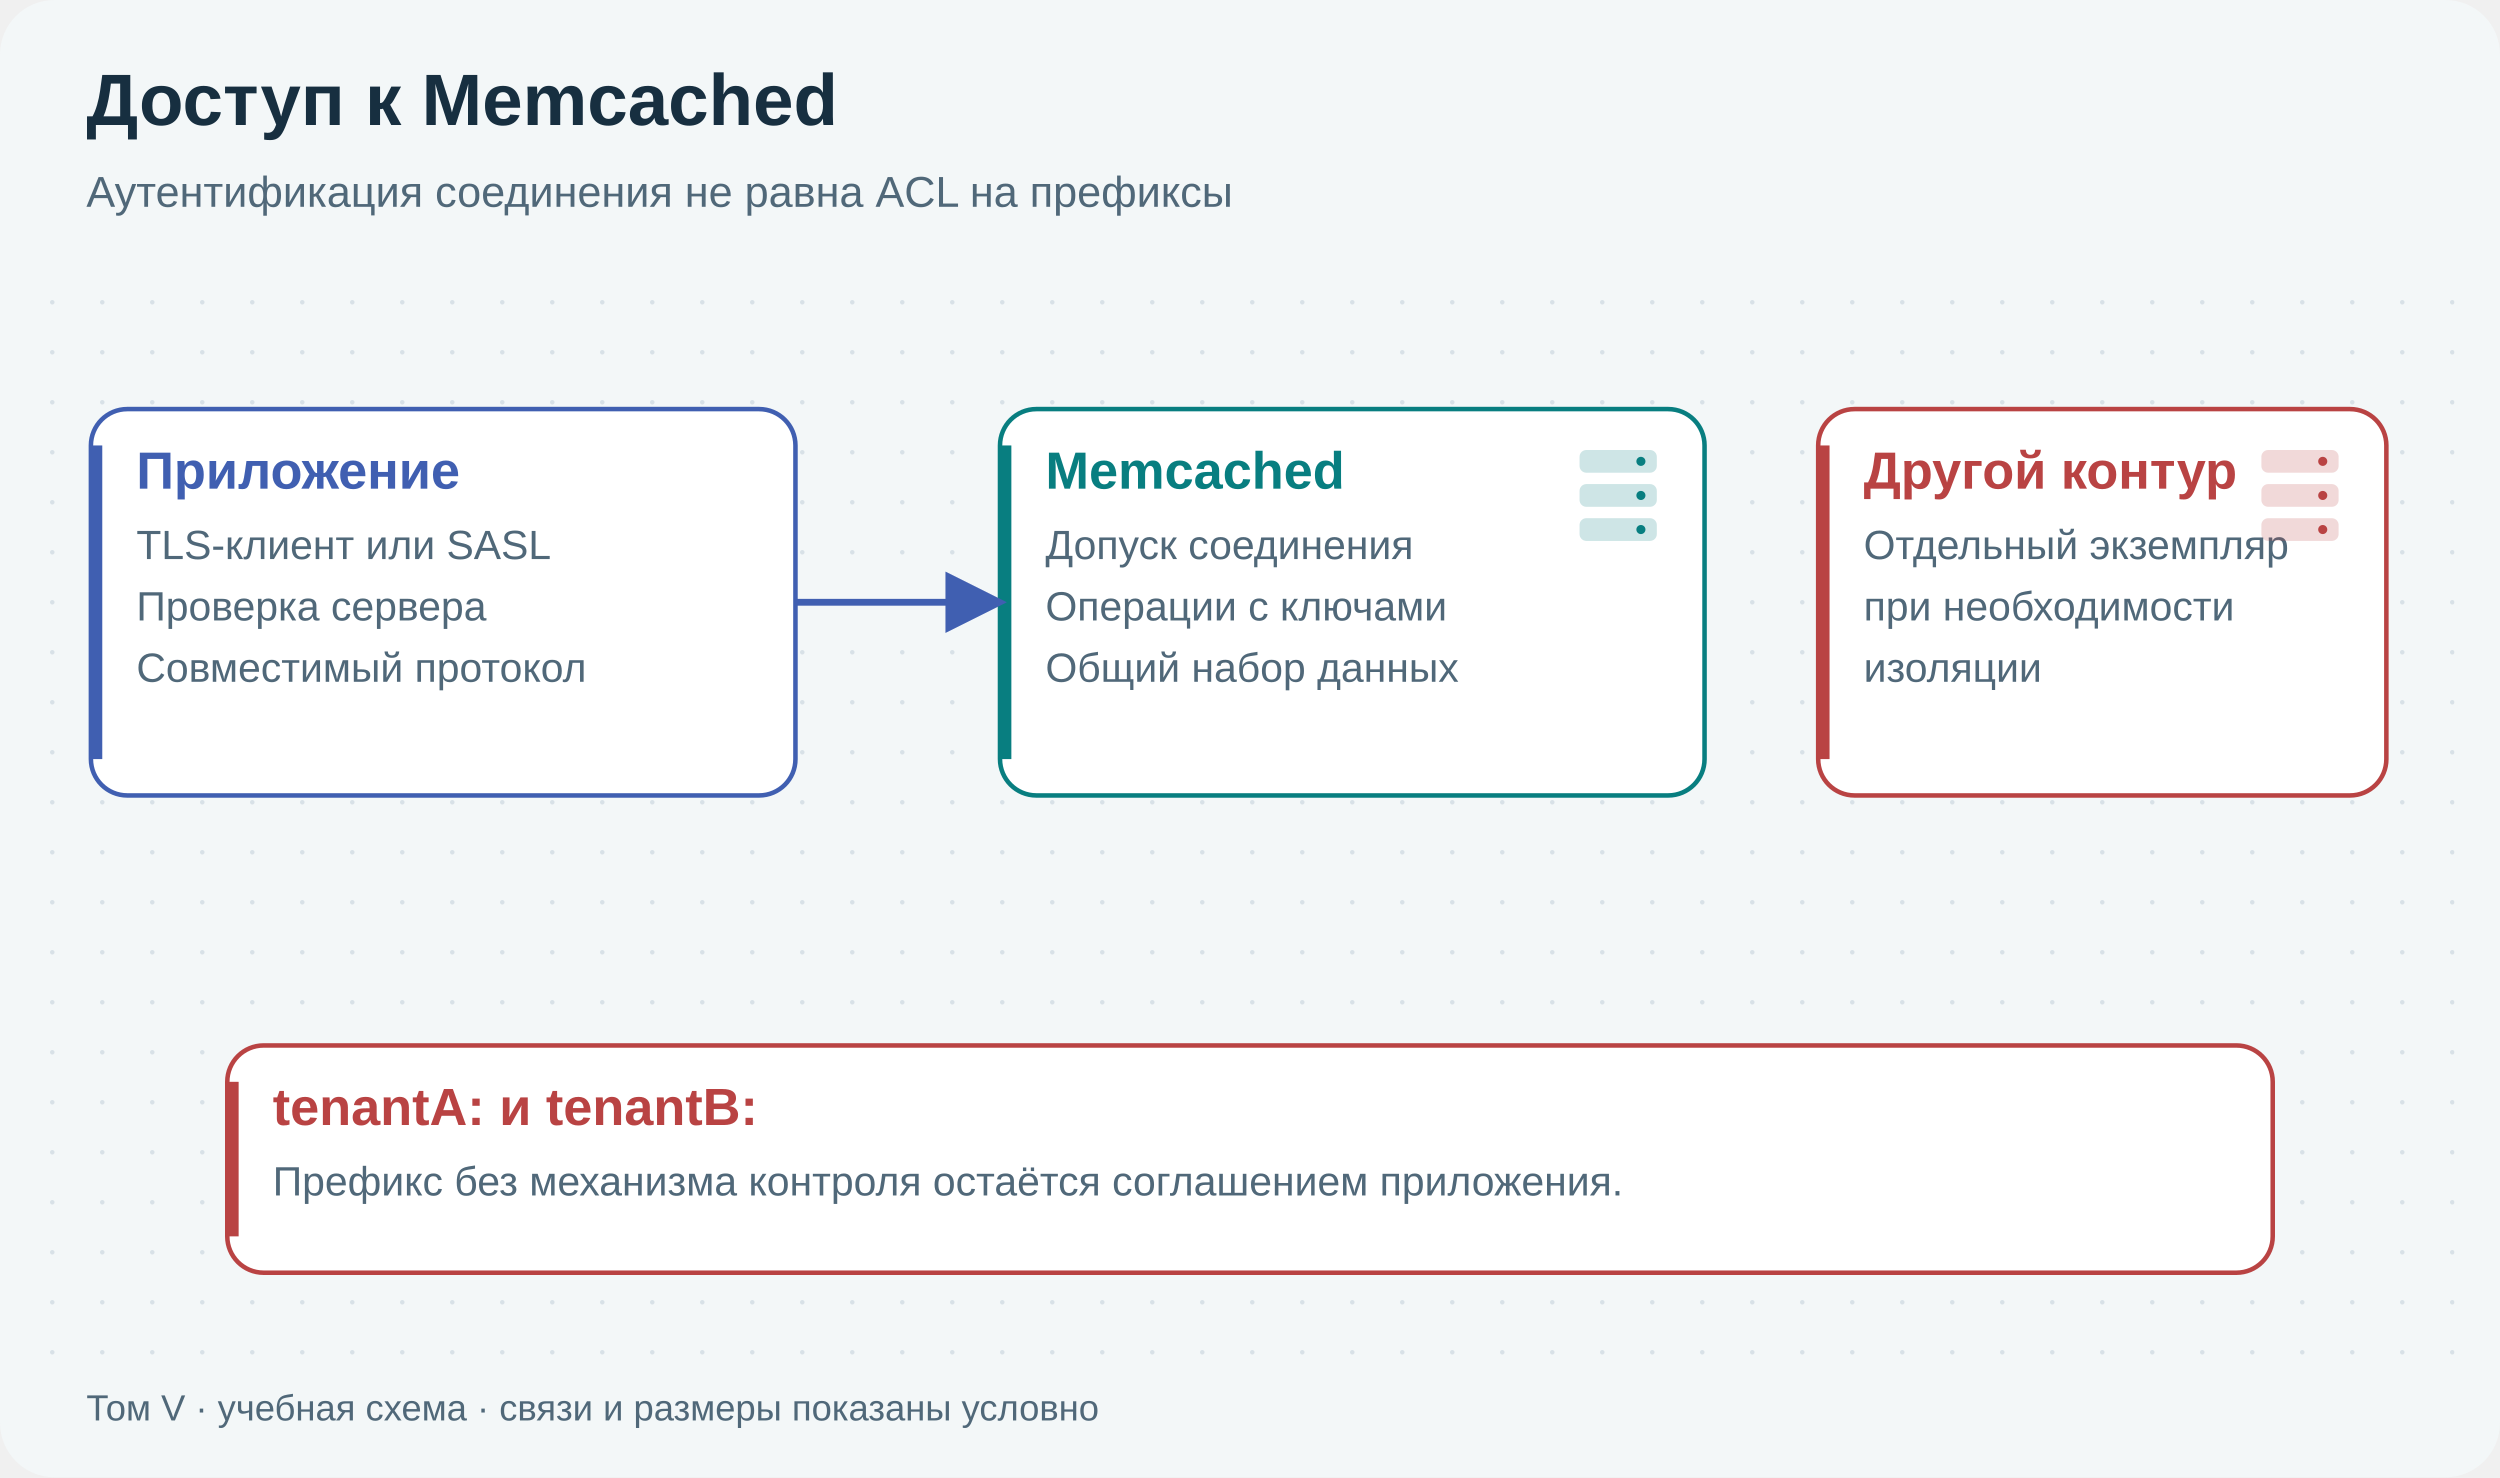
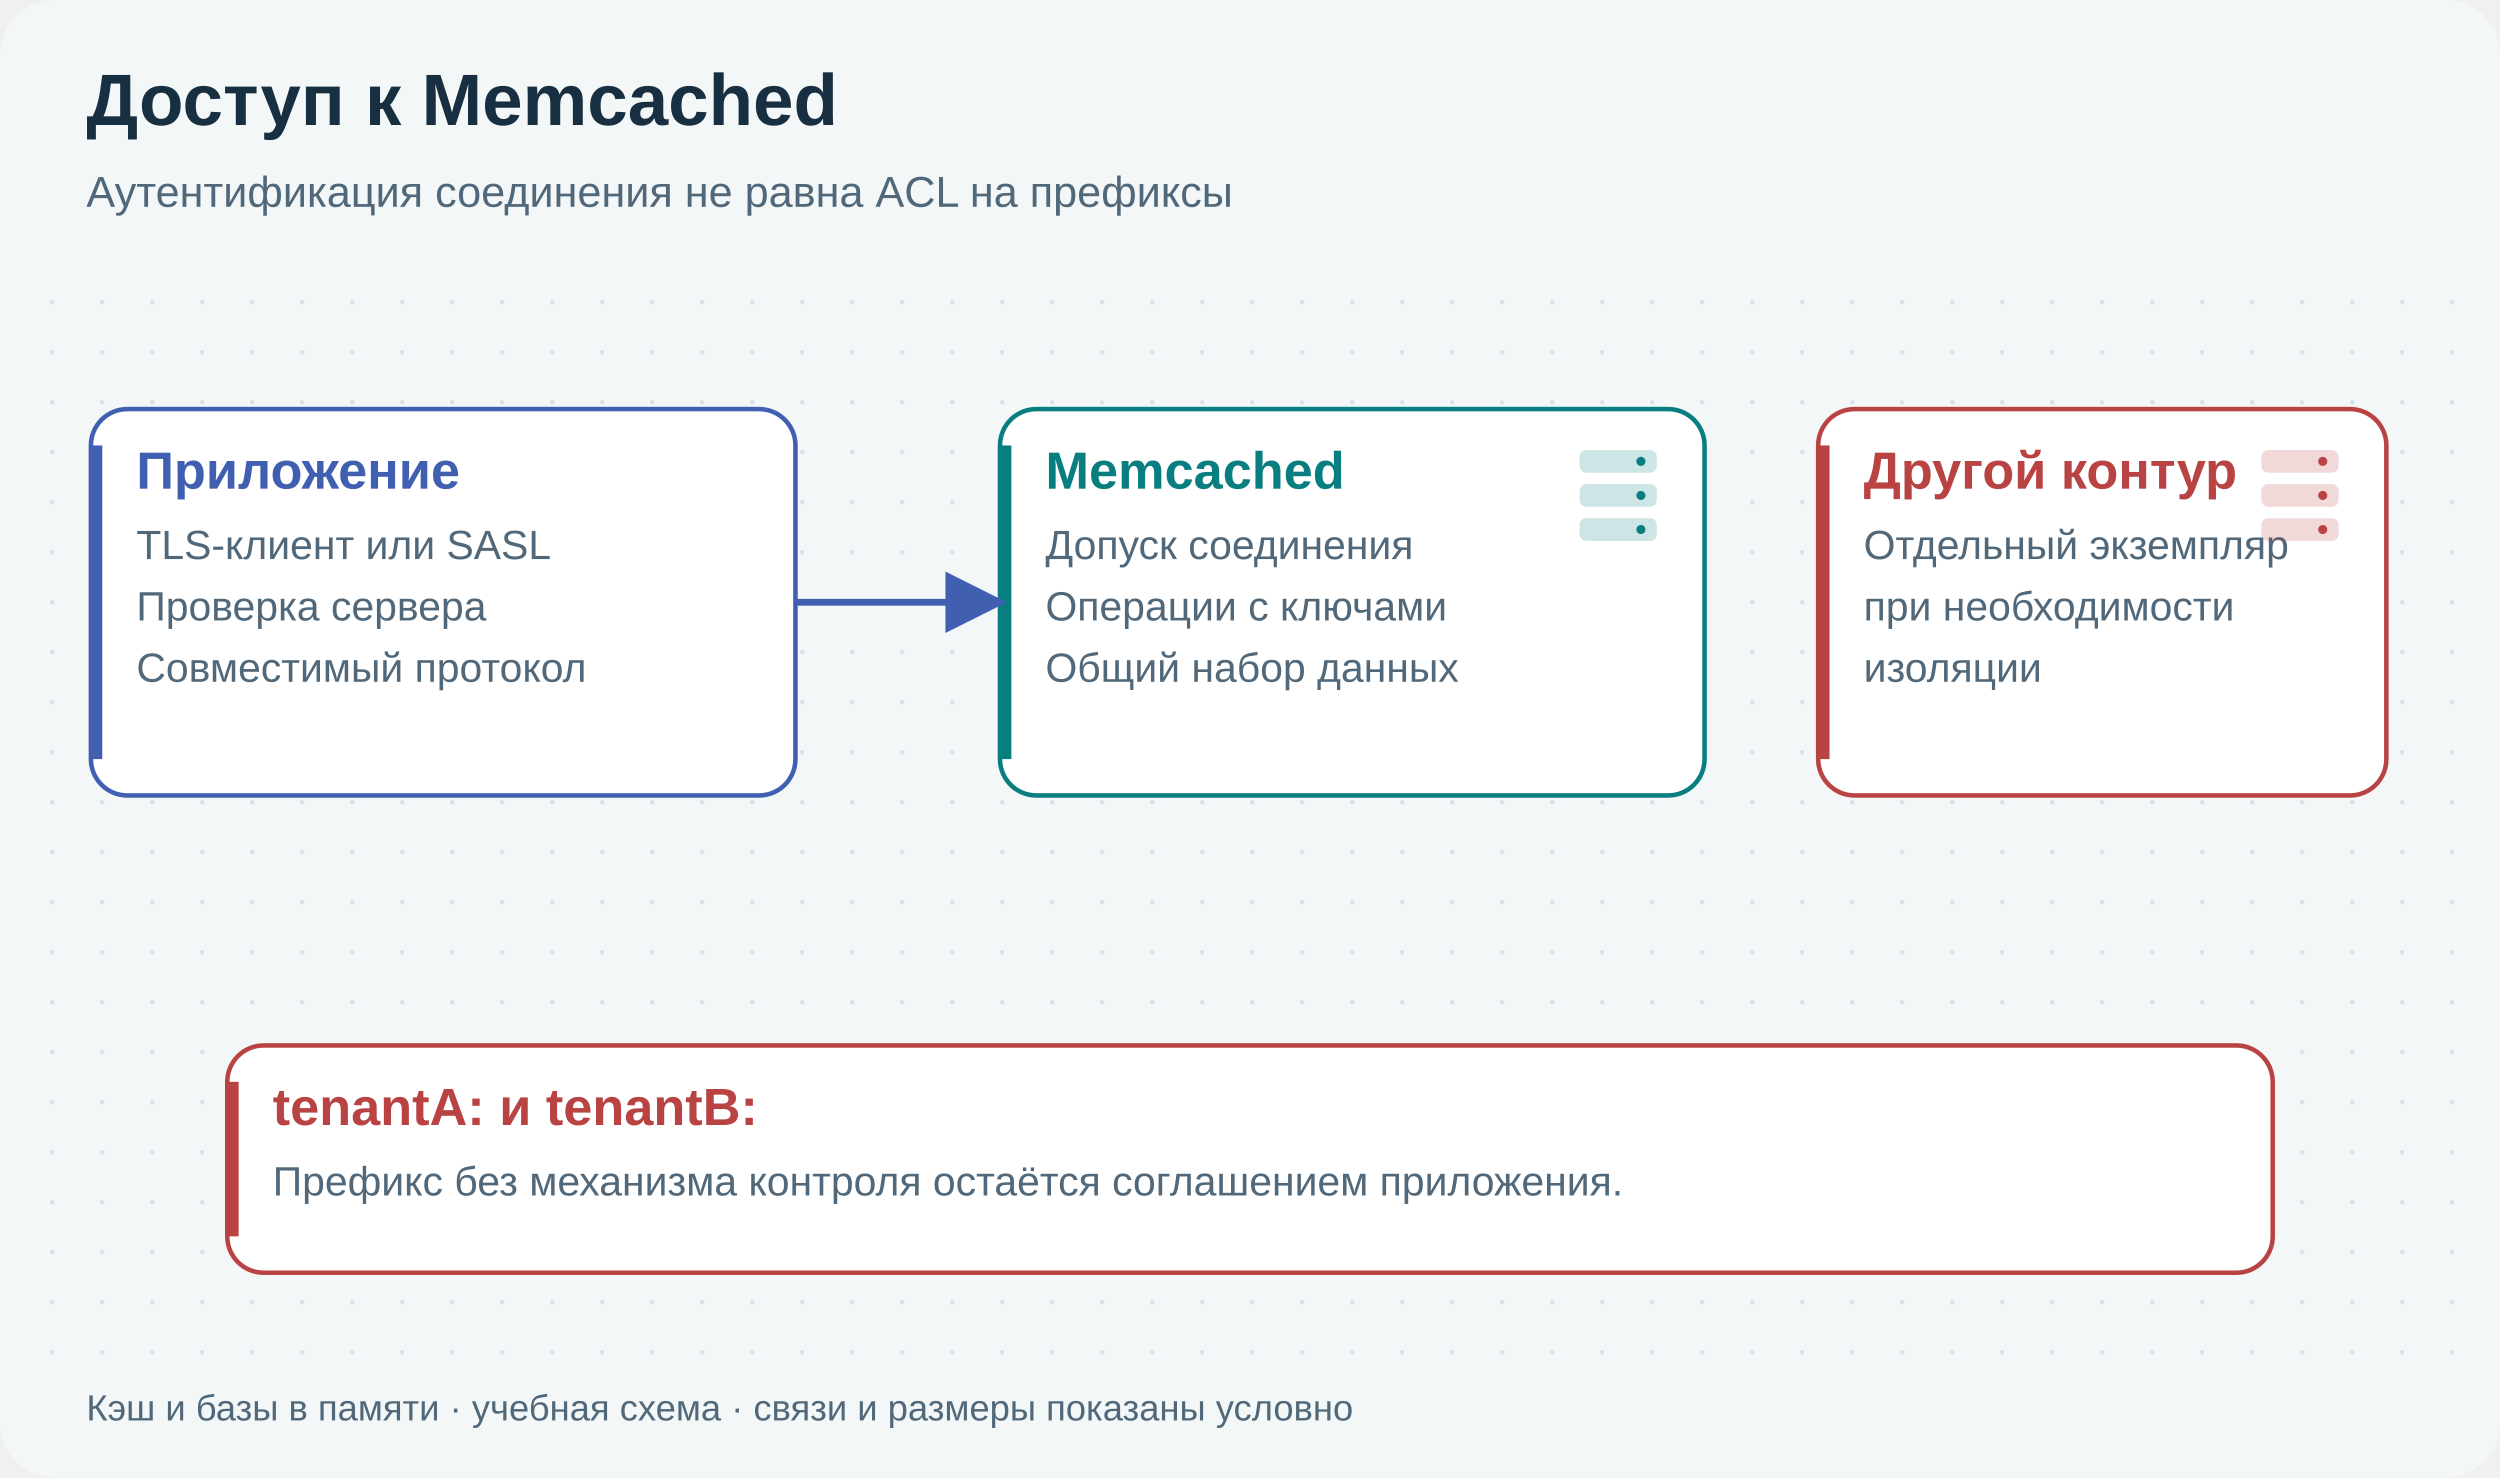
<svg xmlns="http://www.w3.org/2000/svg" viewBox="0 0 1100 650" role="img" aria-labelledby="title desc">
  <defs>
    <marker id="arrow" markerWidth="9" markerHeight="9" refX="8" refY="4.5" orient="auto-start-reverse">
      <path d="M0,0 L9,4.5 L0,9" fill="context-stroke" />
    </marker>
    <pattern id="grid" width="22" height="22" patternUnits="userSpaceOnUse">
      <circle cx="1" cy="1" r="1" fill="#d8e1e7" />
    </pattern>
  </defs>
  <rect width="1100" height="650" rx="24" fill="#f3f7f8" />
  <rect x="20" y="125" width="1060" height="485" fill="url(#grid)" />
  <g font-family="Segoe UI,Arial,sans-serif">
    <text x="38" y="55" fill="#172f40" font-size="32" font-weight="700">Доступ к Memcached</text>
    <text x="38" y="91" fill="#506879" font-size="19" font-weight="400">Аутентификация соединения не равна ACL на префиксы</text>
    <rect x="40" y="180" width="310" height="170" rx="16" fill="#ffffff" stroke="#405fb1" stroke-width="2" />
    <rect x="40" y="196" width="5" height="138" fill="#405fb1" />
    <text x="60" y="215" fill="#405fb1" font-size="23" font-weight="700">Приложение</text>
    <text x="60" y="246" fill="#506879" font-size="18" font-weight="400">TLS-клиент или SASL</text>
    <text x="60" y="273" fill="#506879" font-size="18" font-weight="400">Проверка сервера</text>
    <text x="60" y="300" fill="#506879" font-size="18" font-weight="400">Совместимый протокол</text>
    <rect x="440" y="180" width="310" height="170" rx="16" fill="#ffffff" stroke="#087e80" stroke-width="2" />
    <rect x="440" y="196" width="5" height="138" fill="#087e80" />
    <text x="460" y="215" fill="#087e80" font-size="23" font-weight="700">Memcached</text>
    <text x="460" y="246" fill="#506879" font-size="18" font-weight="400">Допуск соединения</text>
    <text x="460" y="273" fill="#506879" font-size="18" font-weight="400">Операции с ключами</text>
    <text x="460" y="300" fill="#506879" font-size="18" font-weight="400">Общий набор данных</text>
    <rect x="695" y="198" width="34" height="10" rx="3" fill="#087e80" opacity=".20" />
    <circle cx="722" cy="203" r="2" fill="#087e80" />
    <rect x="695" y="213" width="34" height="10" rx="3" fill="#087e80" opacity=".20" />
    <circle cx="722" cy="218" r="2" fill="#087e80" />
    <rect x="695" y="228" width="34" height="10" rx="3" fill="#087e80" opacity=".20" />
    <circle cx="722" cy="233" r="2" fill="#087e80" />
    <polyline points="350,265 440,265" fill="none" stroke="#405fb1" stroke-width="3" stroke-dasharray="none" marker-end="url(#arrow)" />
    <rect x="800" y="180" width="250" height="170" rx="16" fill="#ffffff" stroke="#b94343" stroke-width="2" />
    <rect x="800" y="196" width="5" height="138" fill="#b94343" />
    <text x="820" y="215" fill="#b94343" font-size="23" font-weight="700">Другой контур</text>
    <text x="820" y="246" fill="#506879" font-size="18" font-weight="400">Отдельный экземпляр</text>
    <text x="820" y="273" fill="#506879" font-size="18" font-weight="400">при необходимости</text>
    <text x="820" y="300" fill="#506879" font-size="18" font-weight="400">изоляции</text>
    <rect x="995" y="198" width="34" height="10" rx="3" fill="#b94343" opacity=".20" />
    <circle cx="1022" cy="203" r="2" fill="#b94343" />
    <rect x="995" y="213" width="34" height="10" rx="3" fill="#b94343" opacity=".20" />
    <circle cx="1022" cy="218" r="2" fill="#b94343" />
    <rect x="995" y="228" width="34" height="10" rx="3" fill="#b94343" opacity=".20" />
    <circle cx="1022" cy="233" r="2" fill="#b94343" />
    <rect x="100" y="460" width="900" height="100" rx="16" fill="#ffffff" stroke="#b94343" stroke-width="2" />
    <rect x="100" y="476" width="5" height="68" fill="#b94343" />
    <text x="120" y="495" fill="#b94343" font-size="23" font-weight="700">tenantA: и tenantB:</text>
    <text x="120" y="526" fill="#506879" font-size="18" font-weight="400">Префикс без механизма контроля остаётся соглашением приложения.</text>
-     <text x="38" y="625" fill="#506879" font-size="16" font-weight="400">Том V · учебная схема · связи и размеры показаны условно</text>
+     <text x="38" y="625" fill="#506879" font-size="16" font-weight="400">Кэш и базы в памяти · учебная схема · связи и размеры показаны условно</text>
  </g>
</svg>
